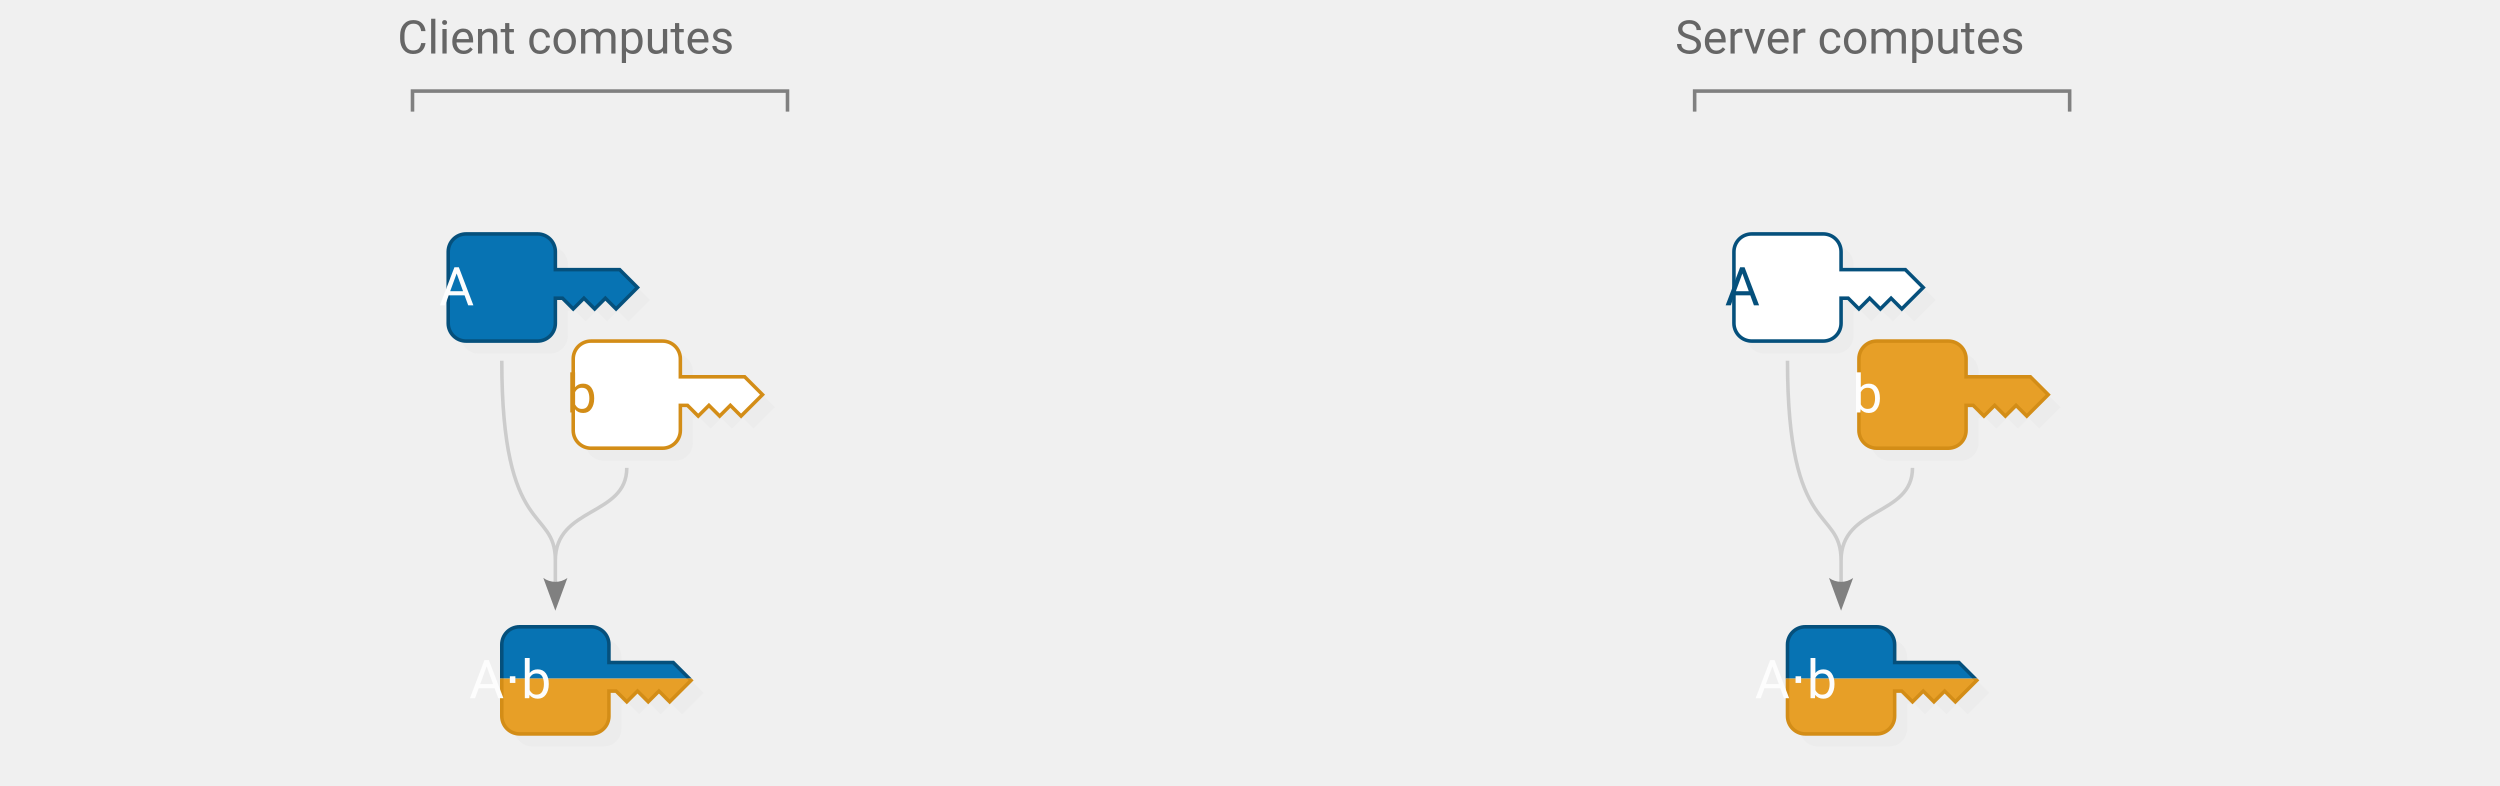
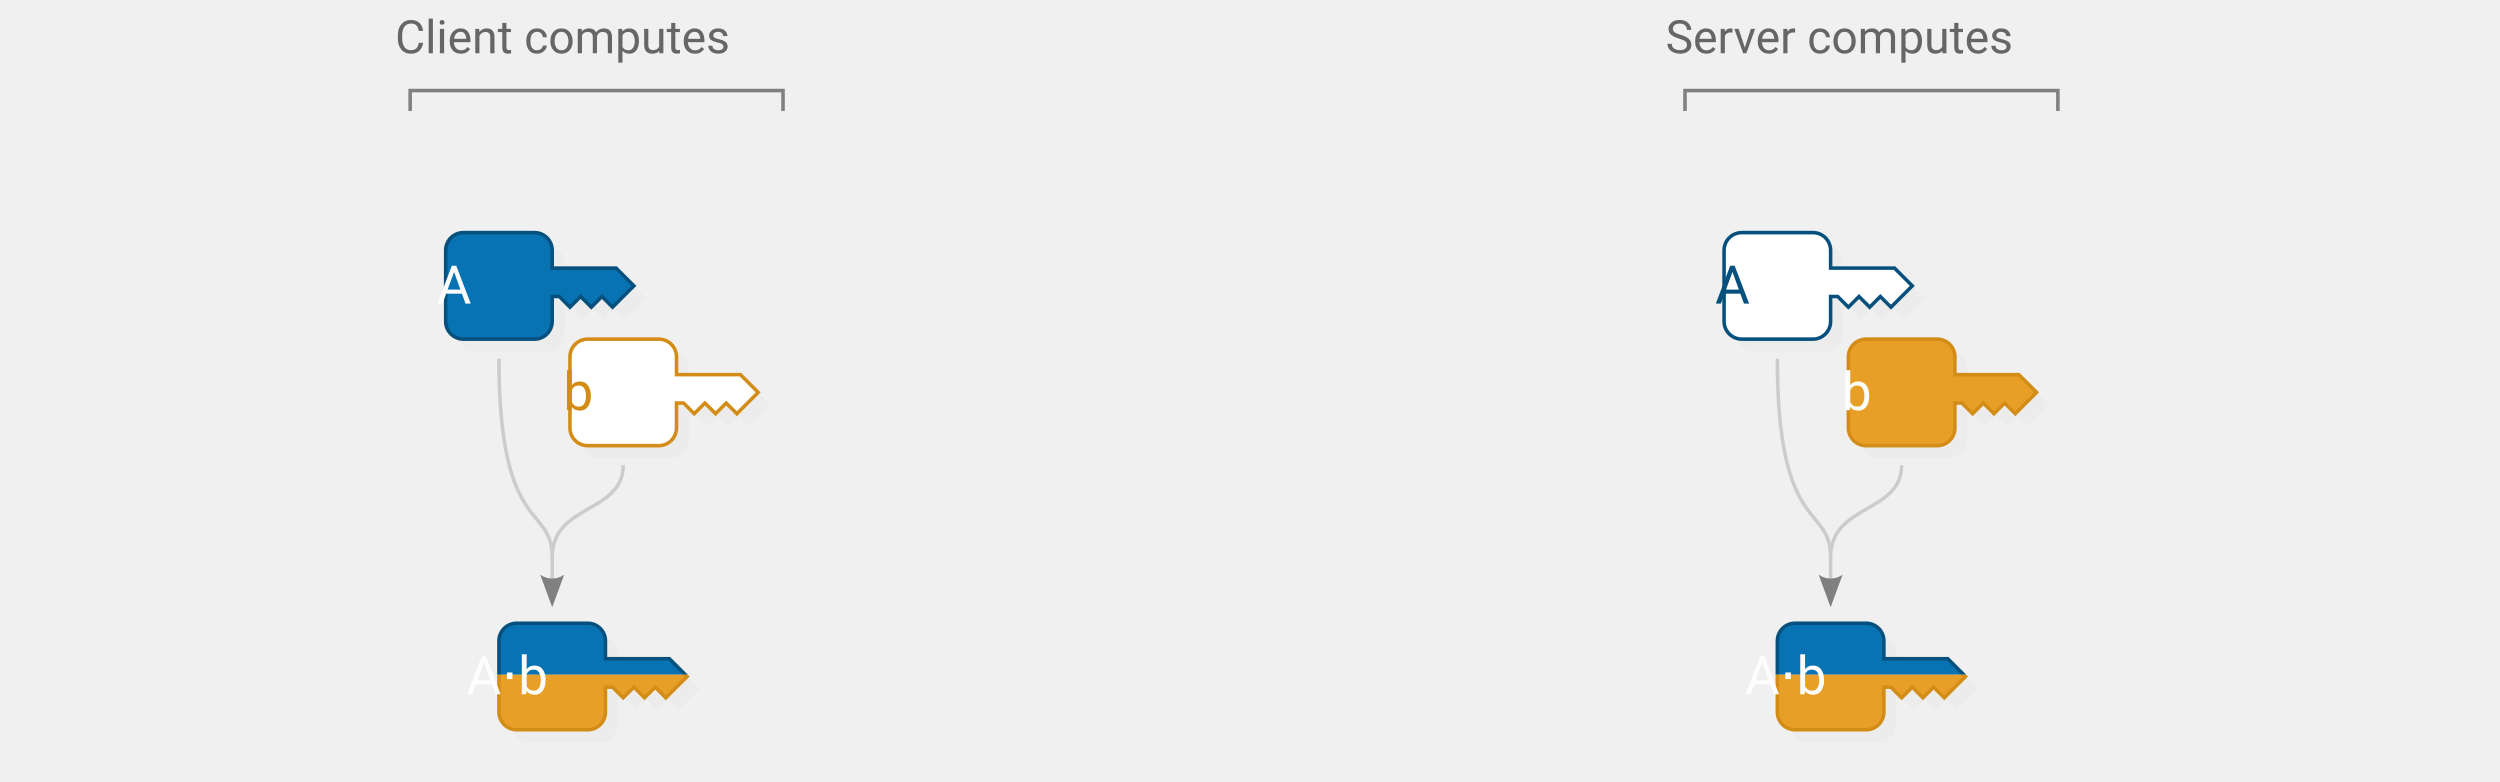
- <svg xmlns="http://www.w3.org/2000/svg" width="700" height="220" viewBox="0 0 700 220" version="1.1" id="svg8">
+ <svg xmlns="http://www.w3.org/2000/svg" width="704" height="220" viewBox="0 0 704 220" version="1.1" id="svg8">
  <defs id="defs2">
    <marker style="overflow:visible" id="marker4233" refX="0" refY="0" orient="auto">
      <path transform="scale(-0.6)" d="m 8.719,4.034 -10.926,-4.018 10.926,-4.018 c -1.745,2.372 -1.735,5.617 -6e-7,8.035 z" style="fill:#808080;fill-opacity:1;fill-rule:evenodd;stroke:#808080;stroke-width:0.625;stroke-linejoin:round;stroke-opacity:1" id="path4231" />
    </marker>
    <marker orient="auto" refY="0" refX="0" id="marker4083" style="overflow:visible">
      <path id="path4081" style="fill:#808080;fill-opacity:1;fill-rule:evenodd;stroke:#808080;stroke-width:0.625;stroke-linejoin:round;stroke-opacity:1" d="m 8.719,4.034 -10.926,-4.018 10.926,-4.018 c -1.745,2.372 -1.735,5.617 -6e-7,8.035 z" transform="scale(-0.6)" />
    </marker>
    <marker style="overflow:visible" id="marker4007" refX="0" refY="0" orient="auto">
      <path transform="scale(-0.6)" d="m 8.719,4.034 -10.926,-4.018 10.926,-4.018 c -1.745,2.372 -1.735,5.617 -6e-7,8.035 z" style="fill:#808080;fill-opacity:1;fill-rule:evenodd;stroke:#808080;stroke-width:0.625;stroke-linejoin:round;stroke-opacity:1" id="path4005" />
    </marker>
    <marker style="overflow:visible" id="marker3931" refX="0" refY="0" orient="auto">
      <path transform="scale(-0.6)" d="m 8.719,4.034 -10.926,-4.018 10.926,-4.018 c -1.745,2.372 -1.735,5.617 -6e-7,8.035 z" style="fill:#808080;fill-opacity:1;fill-rule:evenodd;stroke:#808080;stroke-width:0.625;stroke-linejoin:round;stroke-opacity:1" id="path3929" />
    </marker>
    <marker orient="auto" refY="0" refX="0" id="marker3867" style="overflow:visible">
      <path id="path3865" style="fill:#808080;fill-opacity:1;fill-rule:evenodd;stroke:#808080;stroke-width:0.625;stroke-linejoin:round;stroke-opacity:1" d="m 8.719,4.034 -10.926,-4.018 10.926,-4.018 c -1.745,2.372 -1.735,5.617 -6e-7,8.035 z" transform="scale(-0.6)" />
    </marker>
    <marker orient="auto" refY="0" refX="0" id="Arrow2Mstart" style="overflow:visible">
      <path id="path862" style="fill:#808080;fill-opacity:1;fill-rule:evenodd;stroke:#808080;stroke-width:0.625;stroke-linejoin:round;stroke-opacity:1" d="m 8.719,4.034 -10.926,-4.018 10.926,-4.018 c -1.745,2.372 -1.735,5.617 -6e-7,8.035 z" transform="scale(0.6)" />
    </marker>
    <marker style="overflow:visible" id="marker3411" refX="0" refY="0" orient="auto">
      <path transform="scale(-0.6)" d="m 8.719,4.034 -10.926,-4.018 10.926,-4.018 c -1.745,2.372 -1.735,5.617 -6e-7,8.035 z" style="fill:#808080;fill-opacity:1;fill-rule:evenodd;stroke:#808080;stroke-width:0.625;stroke-linejoin:round;stroke-opacity:1" id="path3409" />
    </marker>
    <clipPath clipPathUnits="userSpaceOnUse" id="clipPath4115">
      <rect style="color:#000000;overflow:visible;opacity:1;vector-effect:none;fill:#666666;fill-opacity:1;stroke:none;stroke-width:0.856;stroke-linecap:butt;stroke-linejoin:miter;stroke-miterlimit:4;stroke-dasharray:none;stroke-dashoffset:0;stroke-opacity:1;marker:none;marker-start:none;marker-mid:none;marker-end:none;paint-order:fill markers stroke" id="rect4117" width="55" height="16" x="359" y="292.167" />
    </clipPath>
    <clipPath clipPathUnits="userSpaceOnUse" id="clipPath4119">
      <rect y="316.167" x="344" height="16" width="55" id="rect4121" style="color:#000000;overflow:visible;opacity:1;vector-effect:none;fill:#3e3e3e;fill-opacity:1;stroke:none;stroke-width:0.856;stroke-linecap:butt;stroke-linejoin:miter;stroke-miterlimit:4;stroke-dasharray:none;stroke-dashoffset:0;stroke-opacity:1;marker:none;marker-start:none;marker-mid:none;marker-end:none;paint-order:fill markers stroke" />
    </clipPath>
    <clipPath clipPathUnits="userSpaceOnUse" id="clipPath4119-7">
      <rect y="316.167" x="344" height="16" width="55" id="rect4121-4" style="color:#000000;overflow:visible;opacity:1;vector-effect:none;fill:#3e3e3e;fill-opacity:1;stroke:none;stroke-width:0.856;stroke-linecap:butt;stroke-linejoin:miter;stroke-miterlimit:4;stroke-dasharray:none;stroke-dashoffset:0;stroke-opacity:1;marker:none;marker-start:none;marker-mid:none;marker-end:none;paint-order:fill markers stroke" />
    </clipPath>
    <clipPath clipPathUnits="userSpaceOnUse" id="clipPath4373">
      <rect y="291.667" x="359" height="16" width="55" id="rect4375" style="color:#000000;overflow:visible;opacity:1;vector-effect:none;fill:#666666;fill-opacity:1;stroke:none;stroke-width:0.856;stroke-linecap:butt;stroke-linejoin:miter;stroke-miterlimit:4;stroke-dasharray:none;stroke-dashoffset:0;stroke-opacity:1;marker:none;marker-start:none;marker-mid:none;marker-end:none;paint-order:fill markers stroke" />
    </clipPath>
    <clipPath clipPathUnits="userSpaceOnUse" id="clipPath4379">
      <rect style="color:#000000;overflow:visible;opacity:1;vector-effect:none;fill:#3e3e3e;fill-opacity:1;stroke:none;stroke-width:0.856;stroke-linecap:butt;stroke-linejoin:miter;stroke-miterlimit:4;stroke-dasharray:none;stroke-dashoffset:0;stroke-opacity:1;marker:none;marker-start:none;marker-mid:none;marker-end:none;paint-order:fill markers stroke" id="rect4381" width="55" height="16" x="344" y="315.667" />
    </clipPath>
    <clipPath clipPathUnits="userSpaceOnUse" id="clipPath4115-7">
      <rect style="color:#000000;overflow:visible;opacity:1;vector-effect:none;fill:#666666;fill-opacity:1;stroke:none;stroke-width:0.856;stroke-linecap:butt;stroke-linejoin:miter;stroke-miterlimit:4;stroke-dasharray:none;stroke-dashoffset:0;stroke-opacity:1;marker:none;marker-start:none;marker-mid:none;marker-end:none;paint-order:fill markers stroke" id="rect4117-4" width="55" height="16" x="359" y="292.167" />
    </clipPath>
    <clipPath clipPathUnits="userSpaceOnUse" id="clipPath4119-3">
      <rect y="316.167" x="344" height="16" width="55" id="rect4121-0" style="color:#000000;overflow:visible;opacity:1;vector-effect:none;fill:#3e3e3e;fill-opacity:1;stroke:none;stroke-width:0.856;stroke-linecap:butt;stroke-linejoin:miter;stroke-miterlimit:4;stroke-dasharray:none;stroke-dashoffset:0;stroke-opacity:1;marker:none;marker-start:none;marker-mid:none;marker-end:none;paint-order:fill markers stroke" />
    </clipPath>
    <clipPath clipPathUnits="userSpaceOnUse" id="clipPath4119-8">
      <rect y="316.167" x="344" height="16" width="55" id="rect4121-6" style="color:#000000;overflow:visible;opacity:1;vector-effect:none;fill:#3e3e3e;fill-opacity:1;stroke:none;stroke-width:0.856;stroke-linecap:butt;stroke-linejoin:miter;stroke-miterlimit:4;stroke-dasharray:none;stroke-dashoffset:0;stroke-opacity:1;marker:none;marker-start:none;marker-mid:none;marker-end:none;paint-order:fill markers stroke" />
    </clipPath>
    <clipPath clipPathUnits="userSpaceOnUse" id="clipPath4373-3">
      <rect y="291.667" x="359" height="16" width="55" id="rect4375-1" style="color:#000000;overflow:visible;opacity:1;vector-effect:none;fill:#666666;fill-opacity:1;stroke:none;stroke-width:0.856;stroke-linecap:butt;stroke-linejoin:miter;stroke-miterlimit:4;stroke-dasharray:none;stroke-dashoffset:0;stroke-opacity:1;marker:none;marker-start:none;marker-mid:none;marker-end:none;paint-order:fill markers stroke" />
    </clipPath>
    <clipPath clipPathUnits="userSpaceOnUse" id="clipPath4379-9">
      <rect style="color:#000000;overflow:visible;opacity:1;vector-effect:none;fill:#3e3e3e;fill-opacity:1;stroke:none;stroke-width:0.856;stroke-linecap:butt;stroke-linejoin:miter;stroke-miterlimit:4;stroke-dasharray:none;stroke-dashoffset:0;stroke-opacity:1;marker:none;marker-start:none;marker-mid:none;marker-end:none;paint-order:fill markers stroke" id="rect4381-4" width="55" height="16" x="344" y="315.667" />
    </clipPath>
    <clipPath clipPathUnits="userSpaceOnUse" id="clipPath4373-3-7">
      <rect y="291.667" x="359" height="16" width="55" id="rect4375-1-8" style="color:#000000;overflow:visible;opacity:1;vector-effect:none;fill:#666666;fill-opacity:1;stroke:none;stroke-width:0.856;stroke-linecap:butt;stroke-linejoin:miter;stroke-miterlimit:4;stroke-dasharray:none;stroke-dashoffset:0;stroke-opacity:1;marker:none;marker-start:none;marker-mid:none;marker-end:none;paint-order:fill markers stroke" />
    </clipPath>
    <clipPath clipPathUnits="userSpaceOnUse" id="clipPath4379-9-4">
      <rect style="color:#000000;overflow:visible;opacity:1;vector-effect:none;fill:#3e3e3e;fill-opacity:1;stroke:none;stroke-width:0.856;stroke-linecap:butt;stroke-linejoin:miter;stroke-miterlimit:4;stroke-dasharray:none;stroke-dashoffset:0;stroke-opacity:1;marker:none;marker-start:none;marker-mid:none;marker-end:none;paint-order:fill markers stroke" id="rect4381-4-5" width="55" height="16" x="344" y="315.667" />
    </clipPath>
  </defs>
  <g id="layer1" transform="translate(0,-371.1667)">
    <g id="g4330" transform="translate(305.5,135.5)">
      <path id="path4284" d="m 188.5,304.667 c -2.77,0 -5,2.23 -5,5 v 20 c 0,2.77 2.23,5 5,5 h 20 c 2.77,0 5,-2.23 5,-5 v -7 h 2 l 3,3 3,-3 3,3 3,-3 3,3 6,-6 -5,-5 h -18 v -5 c 0,-2.77 -2.23,-5 -5,-5 z" style="color:#000000;overflow:visible;opacity:1;vector-effect:none;fill:#ececec;fill-opacity:1;stroke:none;stroke-width:1;stroke-linecap:butt;stroke-linejoin:miter;stroke-miterlimit:4;stroke-dasharray:none;stroke-dashoffset:0;stroke-opacity:1;marker:none;marker-start:none;marker-mid:none;marker-end:none;paint-order:fill markers stroke" />
      <path style="color:#000000;overflow:visible;opacity:1;vector-effect:none;fill:#ffffff;fill-opacity:1;stroke:#05507c;stroke-width:1;stroke-linecap:butt;stroke-linejoin:miter;stroke-miterlimit:4;stroke-dasharray:none;stroke-dashoffset:0;stroke-opacity:1;marker:none;marker-start:none;marker-mid:none;marker-end:none;paint-order:fill markers stroke" d="m 185,301.167 c -2.77,0 -5,2.23 -5,5 v 20 c 0,2.77 2.23,5 5,5 h 20 c 2.77,0 5,-2.23 5,-5 v -7 h 2 l 3,3 3,-3 3,3 3,-3 3,3 6,-6 -5,-5 h -18 v -5 c 0,-2.77 -2.23,-5 -5,-5 z" id="path3955-0-3" />
      <text id="text3555" y="321.167" x="195" style="color:#000000;font-style:normal;font-variant:normal;font-weight:normal;font-stretch:normal;font-size:13px;line-height:1;font-family:'Helvetica Neue';-inkscape-font-specification:'Helvetica Neue';text-indent:0;text-align:center;text-decoration:none;text-decoration-line:none;letter-spacing:0px;word-spacing:0px;text-transform:none;writing-mode:lr-tb;direction:ltr;baseline-shift:baseline;text-anchor:middle;display:inline;overflow:visible;visibility:visible;fill:#05507c;fill-opacity:1;fill-rule:nonzero;stroke:none;stroke-width:1px;stroke-linecap:butt;stroke-linejoin:miter;stroke-opacity:1;marker:none;enable-background:accumulate" xml:space="preserve">
        <tspan id="tspan3553" style="font-style:normal;font-variant:normal;font-weight:normal;font-stretch:normal;font-size:15px;line-height:1.2;font-family:Roboto;-inkscape-font-specification:Roboto;fill:#05507c;fill-opacity:1" y="321.167" x="195">A</tspan>
      </text>
    </g>
    <g id="g4318" transform="translate(425.5,105.5)">
      <path style="color:#000000;overflow:visible;opacity:1;vector-effect:none;fill:#ececec;fill-opacity:1;stroke:none;stroke-width:1;stroke-linecap:butt;stroke-linejoin:miter;stroke-miterlimit:4;stroke-dasharray:none;stroke-dashoffset:0;stroke-opacity:1;marker:none;marker-start:none;marker-mid:none;marker-end:none;paint-order:fill markers stroke" d="m 103.5,364.667 c -2.77,0 -5,2.23 -5,5 v 20 c 0,2.77 2.23,5 5,5 h 20 c 2.77,0 5,-2.23 5,-5 v -7 h 2 l 3,3 3,-3 3,3 3,-3 3,3 6,-6 -5,-5 h -18 v -5 c 0,-2.77 -2.23,-5 -5,-5 z" id="path4278" />
      <path style="color:#000000;overflow:visible;opacity:1;vector-effect:none;fill:#e79f27;fill-opacity:1;stroke:#d38d17;stroke-width:1;stroke-linecap:butt;stroke-linejoin:miter;stroke-miterlimit:4;stroke-dasharray:none;stroke-dashoffset:0;stroke-opacity:1;marker:none;marker-start:none;marker-mid:none;marker-end:none;paint-order:fill markers stroke" d="m 100,361.167 c -2.77,0 -5,2.23 -5,5 v 20 c 0,2.77 2.23,5 5,5 h 20 c 2.77,0 5,-2.23 5,-5 v -7 h 2 l 3,3 3,-3 3,3 3,-3 3,3 6,-6 -5,-5 h -18 v -5 c 0,-2.77 -2.23,-5 -5,-5 z" id="path3955" />
      <text xml:space="preserve" style="color:#000000;font-style:normal;font-variant:normal;font-weight:normal;font-stretch:normal;font-size:13px;line-height:1;font-family:'Helvetica Neue';-inkscape-font-specification:'Helvetica Neue';text-indent:0;text-align:center;text-decoration:none;text-decoration-line:none;letter-spacing:0px;word-spacing:0px;text-transform:none;writing-mode:lr-tb;direction:ltr;baseline-shift:baseline;text-anchor:middle;display:inline;overflow:visible;visibility:visible;fill:#fefefe;fill-opacity:1;fill-rule:nonzero;stroke:none;stroke-width:1px;stroke-linecap:butt;stroke-linejoin:miter;stroke-opacity:1;marker:none;enable-background:accumulate" x="110" y="381.167" id="text3530">
        <tspan x="110" y="381.167" style="font-style:normal;font-variant:normal;font-weight:normal;font-stretch:normal;font-size:15px;line-height:1.2;font-family:Roboto;-inkscape-font-specification:Roboto;fill:#fefefe;fill-opacity:1" id="tspan3528">b</tspan>
      </text>
    </g>
    <g id="g4355-0" transform="translate(236,486)">
      <path style="color:#000000;overflow:visible;opacity:1;vector-effect:none;fill:#ececec;fill-opacity:1;stroke:none;stroke-width:1;stroke-linecap:butt;stroke-linejoin:miter;stroke-miterlimit:4;stroke-dasharray:none;stroke-dashoffset:0;stroke-opacity:1;marker:none;marker-start:none;marker-mid:none;marker-end:none;paint-order:fill markers stroke" d="m 273,64.167 c -2.77,0 -5,2.23 -5,5 v 20 c 0,2.77 2.23,5 5,5 h 20 c 2.77,0 5,-2.23 5,-5 v -7 h 2 l 3,3 3,-3 3,3 3,-3 3,3 6,-6 -5,-5 h -18 v -5 c 0,-2.77 -2.23,-5 -5,-5 z" id="path4290-3" />
      <path transform="translate(-95.5,-232.5)" clip-path="url(#clipPath4373-3-7)" id="path4113-6" d="m 365,293.167 c -2.77,0 -5,2.23 -5,5 v 20 c 0,2.77 2.23,5 5,5 h 20 c 2.77,0 5,-2.23 5,-5 v -7 h 2 l 3,3 3,-3 3,3 3,-3 3,3 6,-6 -5,-5 h -18 v -5 c 0,-2.77 -2.23,-5 -5,-5 z" style="color:#000000;overflow:visible;opacity:1;vector-effect:none;fill:#0773b3;fill-opacity:1;stroke:#05507c;stroke-width:1;stroke-linecap:butt;stroke-linejoin:miter;stroke-miterlimit:4;stroke-dasharray:none;stroke-dashoffset:0;stroke-opacity:1;marker:none;marker-start:none;marker-mid:none;marker-end:none;paint-order:fill markers stroke" />
      <path clip-path="url(#clipPath4379-9-4)" style="color:#000000;overflow:visible;opacity:1;vector-effect:none;fill:#e79f27;fill-opacity:1;stroke:#d38d17;stroke-width:1;stroke-linecap:butt;stroke-linejoin:miter;stroke-miterlimit:4;stroke-dasharray:none;stroke-dashoffset:0;stroke-opacity:1;marker:none;marker-start:none;marker-mid:none;marker-end:none;paint-order:fill markers stroke" d="m 350,301.167 c -2.77,0 -5,2.23 -5,5 v 20 c 0,2.77 2.23,5 5,5 h 20 c 2.77,0 5,-2.23 5,-5 v -7 h 2 l 3,3 3,-3 3,3 3,-3 3,3 6,-6 -5,-5 h -18 v -5 c 0,-2.77 -2.23,-5 -5,-5 z" id="path3955-0-1-1" transform="translate(-80.5,-240.5)" />
      <text id="text3728-0" y="80.667" x="279.5" style="color:#000000;font-style:normal;font-variant:normal;font-weight:normal;font-stretch:normal;font-size:13px;line-height:1;font-family:'Helvetica Neue';-inkscape-font-specification:'Helvetica Neue';text-indent:0;text-align:center;text-decoration:none;text-decoration-line:none;letter-spacing:0px;word-spacing:0px;text-transform:none;writing-mode:lr-tb;direction:ltr;baseline-shift:baseline;text-anchor:middle;display:inline;overflow:visible;visibility:visible;fill:#fdfdfd;fill-opacity:1;fill-rule:nonzero;stroke:none;stroke-width:1px;stroke-linecap:butt;stroke-linejoin:miter;stroke-opacity:1;marker:none;enable-background:accumulate" xml:space="preserve">
        <tspan id="tspan3726-6" style="font-style:normal;font-variant:normal;font-weight:normal;font-stretch:normal;font-size:15px;line-height:1.2;font-family:Roboto;-inkscape-font-specification:Roboto;letter-spacing:0px;fill:#fdfdfd;fill-opacity:1" y="80.667" x="279.5">A⋅b</tspan>
      </text>
    </g>
    <g id="g4300" transform="translate(110.5,135.5)">
      <path id="path4258" d="m 23.5,304.667 c -2.77,0 -5,2.23 -5,5 v 20 c 0,2.77 2.23,5 5,5 h 20 c 2.77,0 5,-2.23 5,-5 v -7 h 2 l 3,3 3,-3 3,3 3,-3 3,3 6,-6 -5,-5 h -18 v -5 c 0,-2.77 -2.23,-5 -5,-5 z" style="color:#000000;overflow:visible;opacity:1;vector-effect:none;fill:#ececec;fill-opacity:1;stroke:none;stroke-width:1;stroke-linecap:butt;stroke-linejoin:miter;stroke-miterlimit:4;stroke-dasharray:none;stroke-dashoffset:0;stroke-opacity:1;marker:none;marker-start:none;marker-mid:none;marker-end:none;paint-order:fill markers stroke" />
      <path id="rect9119" d="m 20,301.167 c -2.77,0 -5,2.23 -5,5 v 20 c 0,2.77 2.23,5 5,5 h 20 c 2.77,0 5,-2.23 5,-5 v -7 h 2 l 3,3 3,-3 3,3 3,-3 3,3 6,-6 -5,-5 h -18 v -5 c 0,-2.77 -2.23,-5 -5,-5 z" style="color:#000000;overflow:visible;opacity:1;vector-effect:none;fill:#0773b3;fill-opacity:1;stroke:#05507c;stroke-width:1;stroke-linecap:butt;stroke-linejoin:miter;stroke-miterlimit:4;stroke-dasharray:none;stroke-dashoffset:0;stroke-opacity:1;marker:none;marker-start:none;marker-mid:none;marker-end:none;paint-order:fill markers stroke" />
      <text xml:space="preserve" style="color:#000000;font-style:normal;font-variant:normal;font-weight:normal;font-stretch:normal;font-size:13px;line-height:1;font-family:'Helvetica Neue';-inkscape-font-specification:'Helvetica Neue';text-indent:0;text-align:center;text-decoration:none;text-decoration-line:none;letter-spacing:0px;word-spacing:0px;text-transform:none;writing-mode:lr-tb;direction:ltr;baseline-shift:baseline;text-anchor:middle;display:inline;overflow:visible;visibility:visible;fill:#fdfdfd;fill-opacity:1;fill-rule:nonzero;stroke:none;stroke-width:1px;stroke-linecap:butt;stroke-linejoin:miter;stroke-opacity:1;marker:none;enable-background:accumulate" x="30" y="321.167" id="text9101">
        <tspan x="30" y="321.167" style="font-style:normal;font-variant:normal;font-weight:normal;font-stretch:normal;font-size:15px;line-height:1.2;font-family:Roboto;-inkscape-font-specification:Roboto;fill:#fdfdfd;fill-opacity:1" id="tspan9099">A</tspan>
      </text>
    </g>
    <g id="g4355" transform="translate(-244,486)">
      <path style="color:#000000;overflow:visible;opacity:1;vector-effect:none;fill:#ececec;fill-opacity:1;stroke:none;stroke-width:1;stroke-linecap:butt;stroke-linejoin:miter;stroke-miterlimit:4;stroke-dasharray:none;stroke-dashoffset:0;stroke-opacity:1;marker:none;marker-start:none;marker-mid:none;marker-end:none;paint-order:fill markers stroke" d="m 393,64.167 c -2.77,0 -5,2.23 -5,5 v 20 c 0,2.77 2.23,5 5,5 h 20 c 2.77,0 5,-2.23 5,-5 v -7 h 2 l 3,3 3,-3 3,3 3,-3 3,3 6,-6 -5,-5 h -18 v -5 c 0,-2.77 -2.23,-5 -5,-5 z" id="path4290" />
      <path transform="translate(24.5,-232.5)" clip-path="url(#clipPath4373-3)" id="path4113" d="m 365,293.167 c -2.77,0 -5,2.23 -5,5 v 20 c 0,2.77 2.23,5 5,5 h 20 c 2.77,0 5,-2.23 5,-5 v -7 h 2 l 3,3 3,-3 3,3 3,-3 3,3 6,-6 -5,-5 h -18 v -5 c 0,-2.77 -2.23,-5 -5,-5 z" style="color:#000000;overflow:visible;opacity:1;vector-effect:none;fill:#0773b3;fill-opacity:1;stroke:#05507c;stroke-width:1;stroke-linecap:butt;stroke-linejoin:miter;stroke-miterlimit:4;stroke-dasharray:none;stroke-dashoffset:0;stroke-opacity:1;marker:none;marker-start:none;marker-mid:none;marker-end:none;paint-order:fill markers stroke" />
      <path clip-path="url(#clipPath4379-9)" style="color:#000000;overflow:visible;opacity:1;vector-effect:none;fill:#e79f27;fill-opacity:1;stroke:#d38d17;stroke-width:1;stroke-linecap:butt;stroke-linejoin:miter;stroke-miterlimit:4;stroke-dasharray:none;stroke-dashoffset:0;stroke-opacity:1;marker:none;marker-start:none;marker-mid:none;marker-end:none;paint-order:fill markers stroke" d="m 350,301.167 c -2.77,0 -5,2.23 -5,5 v 20 c 0,2.77 2.23,5 5,5 h 20 c 2.77,0 5,-2.23 5,-5 v -7 h 2 l 3,3 3,-3 3,3 3,-3 3,3 6,-6 -5,-5 h -18 v -5 c 0,-2.77 -2.23,-5 -5,-5 z" id="path3955-0-1" transform="translate(39.5,-240.5)" />
      <text id="text3728" y="80.667" x="399.5" style="color:#000000;font-style:normal;font-variant:normal;font-weight:normal;font-stretch:normal;font-size:13px;line-height:1;font-family:'Helvetica Neue';-inkscape-font-specification:'Helvetica Neue';text-indent:0;text-align:center;text-decoration:none;text-decoration-line:none;letter-spacing:0px;word-spacing:0px;text-transform:none;writing-mode:lr-tb;direction:ltr;baseline-shift:baseline;text-anchor:middle;display:inline;overflow:visible;visibility:visible;fill:#fdfdfd;fill-opacity:1;fill-rule:nonzero;stroke:none;stroke-width:1px;stroke-linecap:butt;stroke-linejoin:miter;stroke-opacity:1;marker:none;enable-background:accumulate" xml:space="preserve">
        <tspan id="tspan3726" style="font-style:normal;font-variant:normal;font-weight:normal;font-stretch:normal;font-size:15px;line-height:1.2;font-family:Roboto;-inkscape-font-specification:Roboto;letter-spacing:0px;fill:#fdfdfd;fill-opacity:1" y="80.667" x="399.5">A⋅b</tspan>
      </text>
    </g>
    <text xml:space="preserve" style="color:#000000;font-style:normal;font-variant:normal;font-weight:normal;font-stretch:normal;font-size:13px;line-height:1;font-family:'Helvetica Neue';-inkscape-font-specification:'Helvetica Neue';text-indent:0;text-align:center;text-decoration:none;text-decoration-line:none;letter-spacing:0px;word-spacing:0px;text-transform:none;writing-mode:lr-tb;direction:ltr;baseline-shift:baseline;text-anchor:middle;display:inline;overflow:visible;visibility:visible;fill:#666666;fill-opacity:1;fill-rule:nonzero;stroke:none;stroke-width:1px;stroke-linecap:butt;stroke-linejoin:miter;stroke-opacity:1;marker:none;enable-background:accumulate" x="167.443" y="386.167" id="text12">
      <tspan x="167.443" y="386.167" style="font-style:normal;font-variant:normal;font-weight:normal;font-stretch:normal;font-size:13px;line-height:1.2;font-family:Roboto;-inkscape-font-specification:Roboto;fill:#666666;fill-opacity:1" id="tspan822">Client computes</tspan>
    </text>
    <path style="color:#000000;overflow:visible;opacity:1;vector-effect:none;fill:none;fill-opacity:0.8;stroke:#808080;stroke-width:1;stroke-linecap:butt;stroke-linejoin:miter;stroke-miterlimit:4;stroke-dasharray:none;stroke-dashoffset:0;stroke-opacity:1;marker:none;marker-start:none;marker-mid:none;marker-end:none;paint-order:fill markers stroke" d="m 115.5,402.417 v -5.75 h 104.577 0.423 v 5.75" id="path4592" />
    <g transform="translate(-99.5,105.5)" id="g2919">
      <path style="color:#000000;overflow:visible;opacity:1;vector-effect:none;fill:#ececec;fill-opacity:1;stroke:none;stroke-width:1;stroke-linecap:butt;stroke-linejoin:miter;stroke-miterlimit:4;stroke-dasharray:none;stroke-dashoffset:0;stroke-opacity:1;marker:none;marker-start:none;marker-mid:none;marker-end:none;paint-order:fill markers stroke" d="m 268.5,364.667 c -2.77,0 -5,2.23 -5,5 v 20 c 0,2.77 2.23,5 5,5 h 20 c 2.77,0 5,-2.23 5,-5 v -7 h 2 l 3,3 3,-3 3,3 3,-3 3,3 6,-6 -5,-5 h -18 v -5 c 0,-2.77 -2.23,-5 -5,-5 z" id="path2911" />
      <path id="path2913" d="m 265,361.167 c -2.77,0 -5,2.23 -5,5 v 20 c 0,2.77 2.23,5 5,5 h 20 c 2.77,0 5,-2.23 5,-5 v -7 h 2 l 3,3 3,-3 3,3 3,-3 3,3 6,-6 -5,-5 h -18 v -5 c 0,-2.77 -2.23,-5 -5,-5 z" style="color:#000000;overflow:visible;opacity:1;vector-effect:none;fill:#ffffff;fill-opacity:1;stroke:#d38d17;stroke-width:1;stroke-linecap:butt;stroke-linejoin:miter;stroke-miterlimit:4;stroke-dasharray:none;stroke-dashoffset:0;stroke-opacity:1;marker:none;marker-start:none;marker-mid:none;marker-end:none;paint-order:fill markers stroke" />
      <text xml:space="preserve" style="color:#000000;font-style:normal;font-variant:normal;font-weight:normal;font-stretch:normal;font-size:13px;line-height:1;font-family:'Helvetica Neue';-inkscape-font-specification:'Helvetica Neue';text-indent:0;text-align:center;text-decoration:none;text-decoration-line:none;letter-spacing:0px;word-spacing:0px;text-transform:none;writing-mode:lr-tb;direction:ltr;baseline-shift:baseline;text-anchor:middle;display:inline;overflow:visible;visibility:visible;fill:#d38d17;fill-opacity:1;fill-rule:nonzero;stroke:none;stroke-width:1px;stroke-linecap:butt;stroke-linejoin:miter;stroke-opacity:1;marker:none;enable-background:accumulate" x="275" y="381.167" id="text2917">
        <tspan x="275" y="381.167" style="font-style:normal;font-variant:normal;font-weight:normal;font-stretch:normal;font-size:15px;line-height:1.2;font-family:Roboto;-inkscape-font-specification:Roboto;fill:#d38d17;fill-opacity:1" id="tspan2915">b</tspan>
      </text>
    </g>
    <g id="g3296" transform="translate(-14.5,386)">
      <path id="path3292" style="color:#000000;clip-rule:nonzero;display:inline;overflow:visible;visibility:visible;opacity:1;isolation:auto;mix-blend-mode:normal;color-interpolation:sRGB;color-interpolation-filters:linearRGB;solid-color:#000000;solid-opacity:1;vector-effect:none;fill:none;fill-opacity:0.8;fill-rule:nonzero;stroke:#cccccc;stroke-width:1;stroke-linecap:butt;stroke-linejoin:miter;stroke-miterlimit:4;stroke-dasharray:none;stroke-dashoffset:0;stroke-opacity:1;marker:none;marker-start:none;marker-mid:none;paint-order:fill markers stroke;color-rendering:auto;image-rendering:auto;shape-rendering:auto;text-rendering:auto;enable-background:accumulate" d="m 190,116.167 c 0,13.622 -20,10.784 -20,25.919 m -15,-55.919 c 0,50 15,40.784 15,55.919 v 7.081" />
      <path id="path3294" style="fill:#808080;fill-opacity:1;fill-rule:evenodd;stroke:none;stroke-width:0.375;stroke-linejoin:round;stroke-opacity:1" d="m 166.625,146.989 3.375,9.178 3.375,-9.178 c -1.993,1.466 -4.719,1.458 -6.75,0 z" />
    </g>
    <text id="text3343" y="386.167" x="526.99" style="color:#000000;font-style:normal;font-variant:normal;font-weight:normal;font-stretch:normal;font-size:13px;line-height:1;font-family:'Helvetica Neue';-inkscape-font-specification:'Helvetica Neue';text-indent:0;text-align:center;text-decoration:none;text-decoration-line:none;letter-spacing:0px;word-spacing:0px;text-transform:none;writing-mode:lr-tb;direction:ltr;baseline-shift:baseline;text-anchor:middle;display:inline;overflow:visible;visibility:visible;fill:#666666;fill-opacity:1;fill-rule:nonzero;stroke:none;stroke-width:1px;stroke-linecap:butt;stroke-linejoin:miter;stroke-opacity:1;marker:none;enable-background:accumulate" xml:space="preserve">
      <tspan id="tspan3341" style="font-style:normal;font-variant:normal;font-weight:normal;font-stretch:normal;font-size:13px;line-height:1.2;font-family:Roboto;-inkscape-font-specification:Roboto;fill:#666666;fill-opacity:1" y="386.167" x="526.99">Server computes</tspan>
    </text>
    <g transform="translate(345.5,386)" id="g3415">
      <path id="path3411" style="color:#000000;clip-rule:nonzero;display:inline;overflow:visible;visibility:visible;opacity:1;isolation:auto;mix-blend-mode:normal;color-interpolation:sRGB;color-interpolation-filters:linearRGB;solid-color:#000000;solid-opacity:1;vector-effect:none;fill:none;fill-opacity:0.8;fill-rule:nonzero;stroke:#cccccc;stroke-width:1;stroke-linecap:butt;stroke-linejoin:miter;stroke-miterlimit:4;stroke-dasharray:none;stroke-dashoffset:0;stroke-opacity:1;marker:none;marker-start:none;marker-mid:none;paint-order:fill markers stroke;color-rendering:auto;image-rendering:auto;shape-rendering:auto;text-rendering:auto;enable-background:accumulate" d="m 190,116.167 c 0,13.622 -20,10.784 -20,25.919 m -15,-55.919 c 0,50 15,40.784 15,55.919 v 7.081" />
      <path id="path3413" style="fill:#808080;fill-opacity:1;fill-rule:evenodd;stroke:none;stroke-width:0.375;stroke-linejoin:round;stroke-opacity:1" d="m 166.625,146.989 3.375,9.178 3.375,-9.178 c -1.993,1.466 -4.719,1.458 -6.75,0 z" />
    </g>
    <path id="path5076" d="m 474.5,402.417 v -5.75 h 104.577 0.423 v 5.75" style="color:#000000;overflow:visible;opacity:1;vector-effect:none;fill:none;fill-opacity:0.8;stroke:#808080;stroke-width:1;stroke-linecap:butt;stroke-linejoin:miter;stroke-miterlimit:4;stroke-dasharray:none;stroke-dashoffset:0;stroke-opacity:1;marker:none;marker-start:none;marker-mid:none;marker-end:none;paint-order:fill markers stroke" />
  </g>
</svg>
